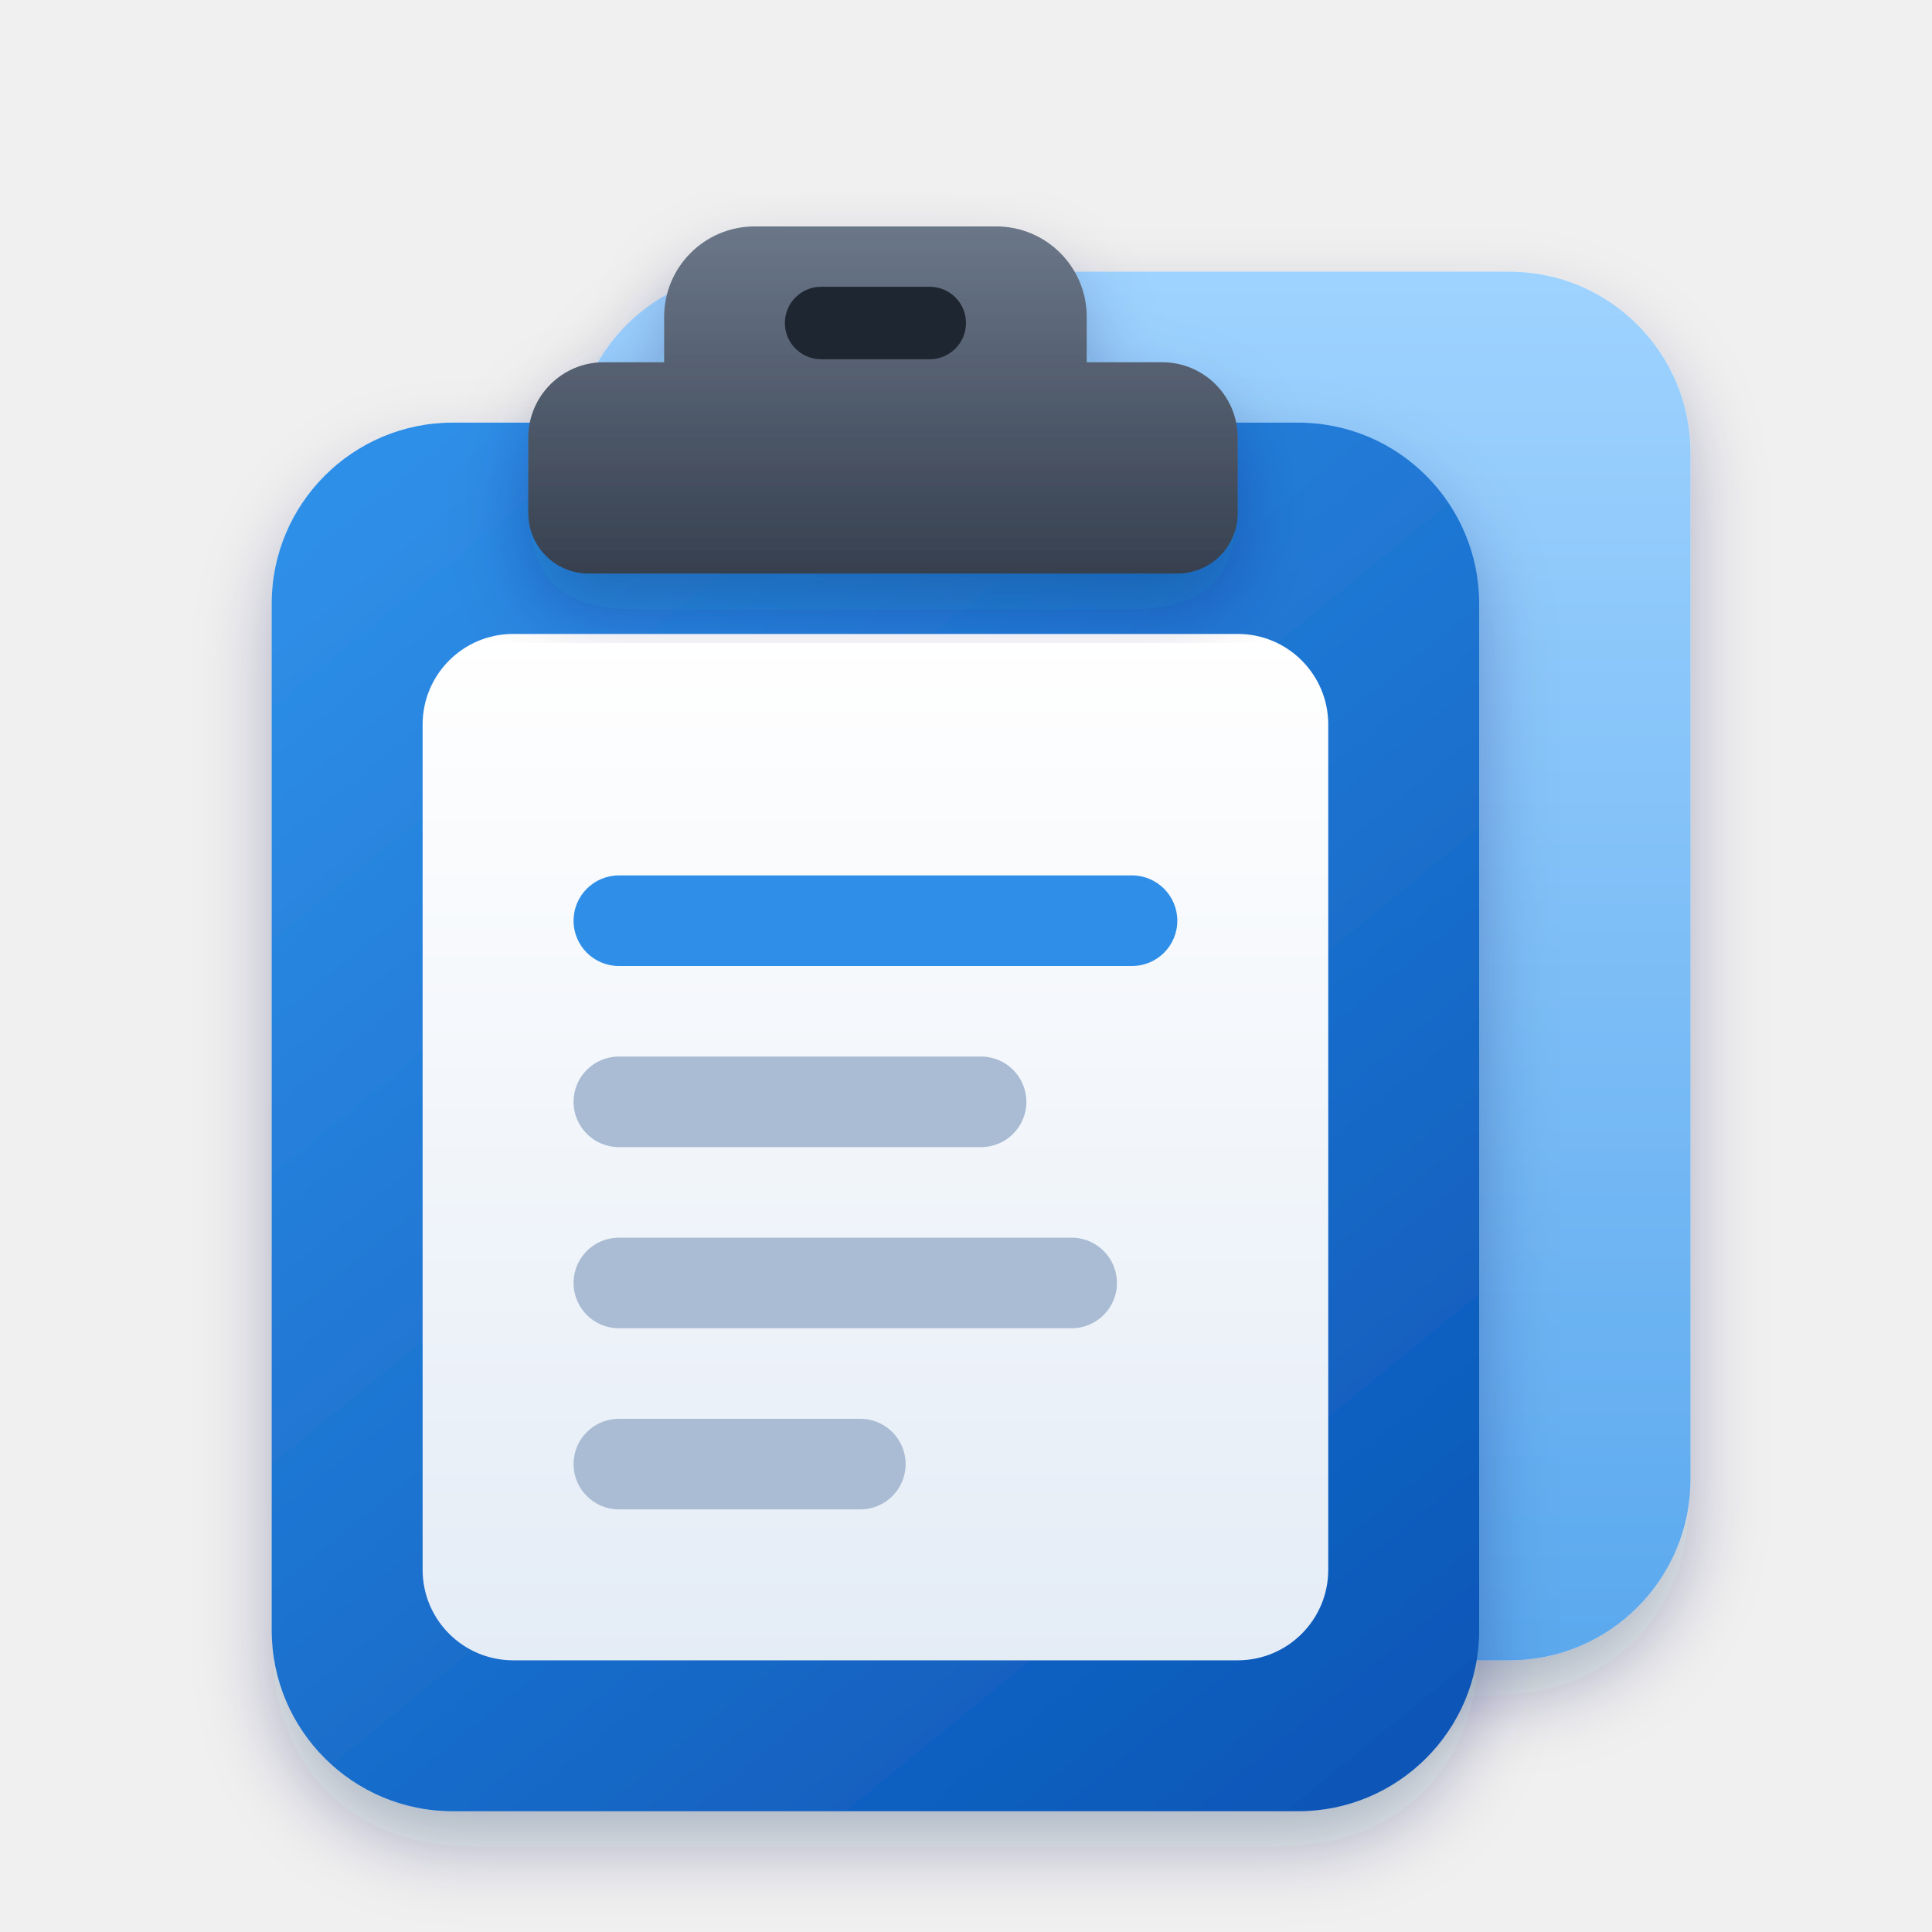
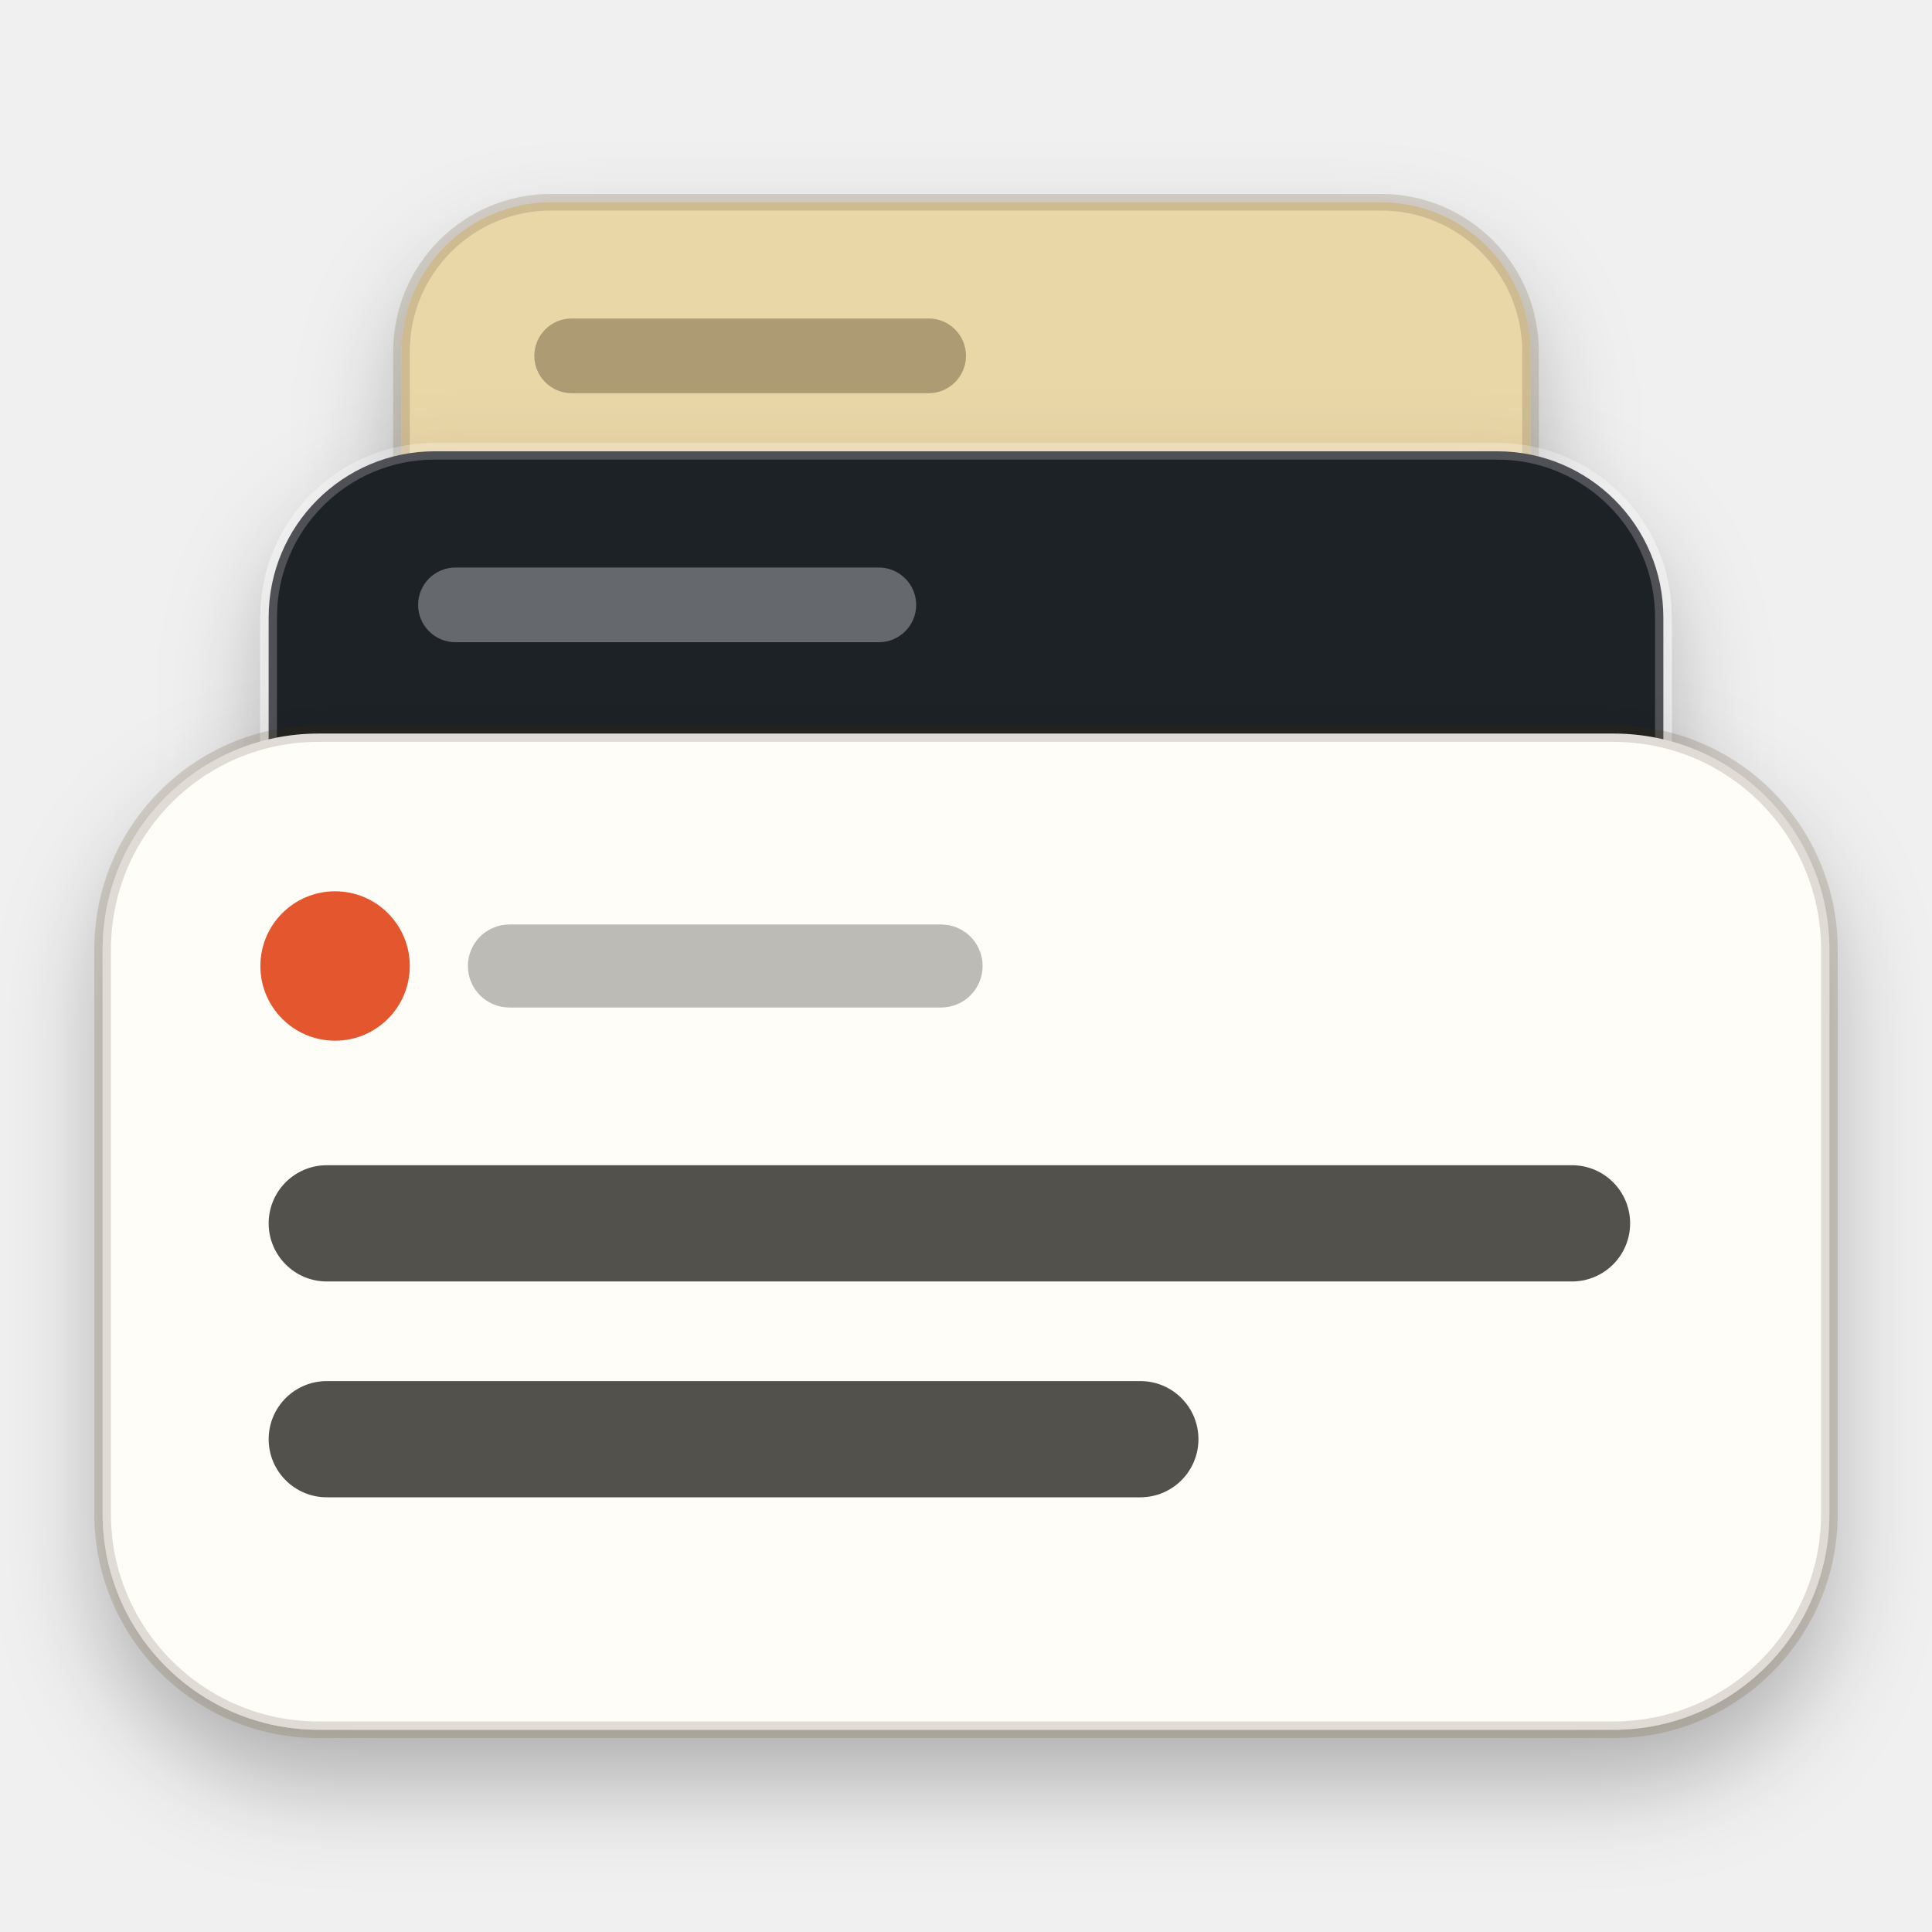
- <svg xmlns="http://www.w3.org/2000/svg" viewBox="0 0 64 64" width="64" height="64">
+ <svg xmlns="http://www.w3.org/2000/svg" viewBox="0 0 256 256" width="256" height="256">
  <defs>
-     <linearGradient id="back" x1="0" y1="0" x2="0" y2="1">
-       <stop offset="0" stop-color="#9FD3FF" />
-       <stop offset="1" stop-color="#5AA8EE" />
-     </linearGradient>
-     <linearGradient id="board" x1="0.15" y1="0" x2="0.85" y2="1">
-       <stop offset="0" stop-color="#2F8FE8" />
-       <stop offset="1" stop-color="#0B57B8" />
-     </linearGradient>
-     <linearGradient id="paper" x1="0" y1="0" x2="0" y2="1">
-       <stop offset="0" stop-color="#FFFFFF" />
-       <stop offset="1" stop-color="#E4ECF6" />
-     </linearGradient>
-     <linearGradient id="clip" x1="0" y1="0" x2="0" y2="1">
-       <stop offset="0" stop-color="#6B7789" />
-       <stop offset="1" stop-color="#36404F" />
-     </linearGradient>
-     <filter id="soft" x="-20%" y="-20%" width="140%" height="140%">
-       <feDropShadow dx="0" dy="1.2" stdDeviation="1.2" flood-color="#0A2A5C" flood-opacity="0.28" />
+     <filter id="lift" x="-20%" y="-20%" width="140%" height="160%">
+       <feGaussianBlur in="SourceAlpha" stdDeviation="6" />
+       <feOffset dy="6" />
+       <feComponentTransfer>
+         <feFuncA type="linear" slope="0.28" />
+       </feComponentTransfer>
+       <feMerge>
+         <feMergeNode />
+         <feMergeNode in="SourceGraphic" />
+       </feMerge>
    </filter>
  </defs>
-   <rect x="19" y="9" width="37" height="46" rx="6" fill="url(#back)" filter="url(#soft)" />
-   <rect x="9" y="14" width="40" height="46" rx="6" fill="url(#board)" filter="url(#soft)" />
-   <rect x="14" y="21" width="30" height="34" rx="3" fill="url(#paper)" />
-   <rect x="19" y="29" width="20" height="3" rx="1.5" fill="#2F8FE8" />
-   <rect x="19" y="35" width="15" height="3" rx="1.5" fill="#A9BCD3" />
-   <rect x="19" y="41" width="18" height="3" rx="1.5" fill="#A9BCD3" />
-   <rect x="19" y="47" width="11" height="3" rx="1.5" fill="#A9BCD3" />
-   <path d="M22 10.5a3 3 0 0 1 3-3h8a3 3 0 0 1 3 3V12h2.5a2.5 2.5 0 0 1 2.5 2.5V17a2 2 0 0 1-2 2H19.5a2 2 0 0 1-2-2v-2.5A2.5 2.5 0 0 1 20 12h2z" fill="url(#clip)" filter="url(#soft)" />
-   <rect x="26" y="9.5" width="6" height="2.4" rx="1.2" fill="#1E2632" />
+   <g transform="translate(128 128) scale(1.1) translate(-128 -132)">
+     <g filter="url(#lift)">
+       <rect x="60" y="40" width="136" height="86" rx="18" fill="#EAD7A8" stroke="#3A2A1A" stroke-opacity="0.16" stroke-width="2" />
+       <rect x="76" y="54" width="52" height="9" rx="4.5" fill="#4A3B1F" fill-opacity="0.38" />
+     </g>
+     <g filter="url(#lift)">
+       <rect x="44" y="70" width="168" height="90" rx="20" fill="#1D2027" stroke="#FFFFFF" stroke-opacity="0.22" stroke-width="2" />
+       <rect x="62" y="84" width="60" height="9" rx="4.5" fill="#FFFFFF" fill-opacity="0.32" />
+     </g>
+     <g filter="url(#lift)">
+       <rect x="24" y="104" width="208" height="120" rx="26" fill="#FFFDF8" stroke="#3A2A1A" stroke-opacity="0.16" stroke-width="2" />
+       <circle cx="52" cy="132" r="9" fill="#E4572E" />
+       <rect x="68" y="127" width="62" height="10" rx="5" fill="#23201D" fill-opacity="0.30" />
+       <rect x="44" y="156" width="164" height="14" rx="7" fill="#23201D" fill-opacity="0.78" />
+       <rect x="44" y="182" width="112" height="14" rx="7" fill="#23201D" fill-opacity="0.78" />
+     </g>
+   </g>
</svg>
